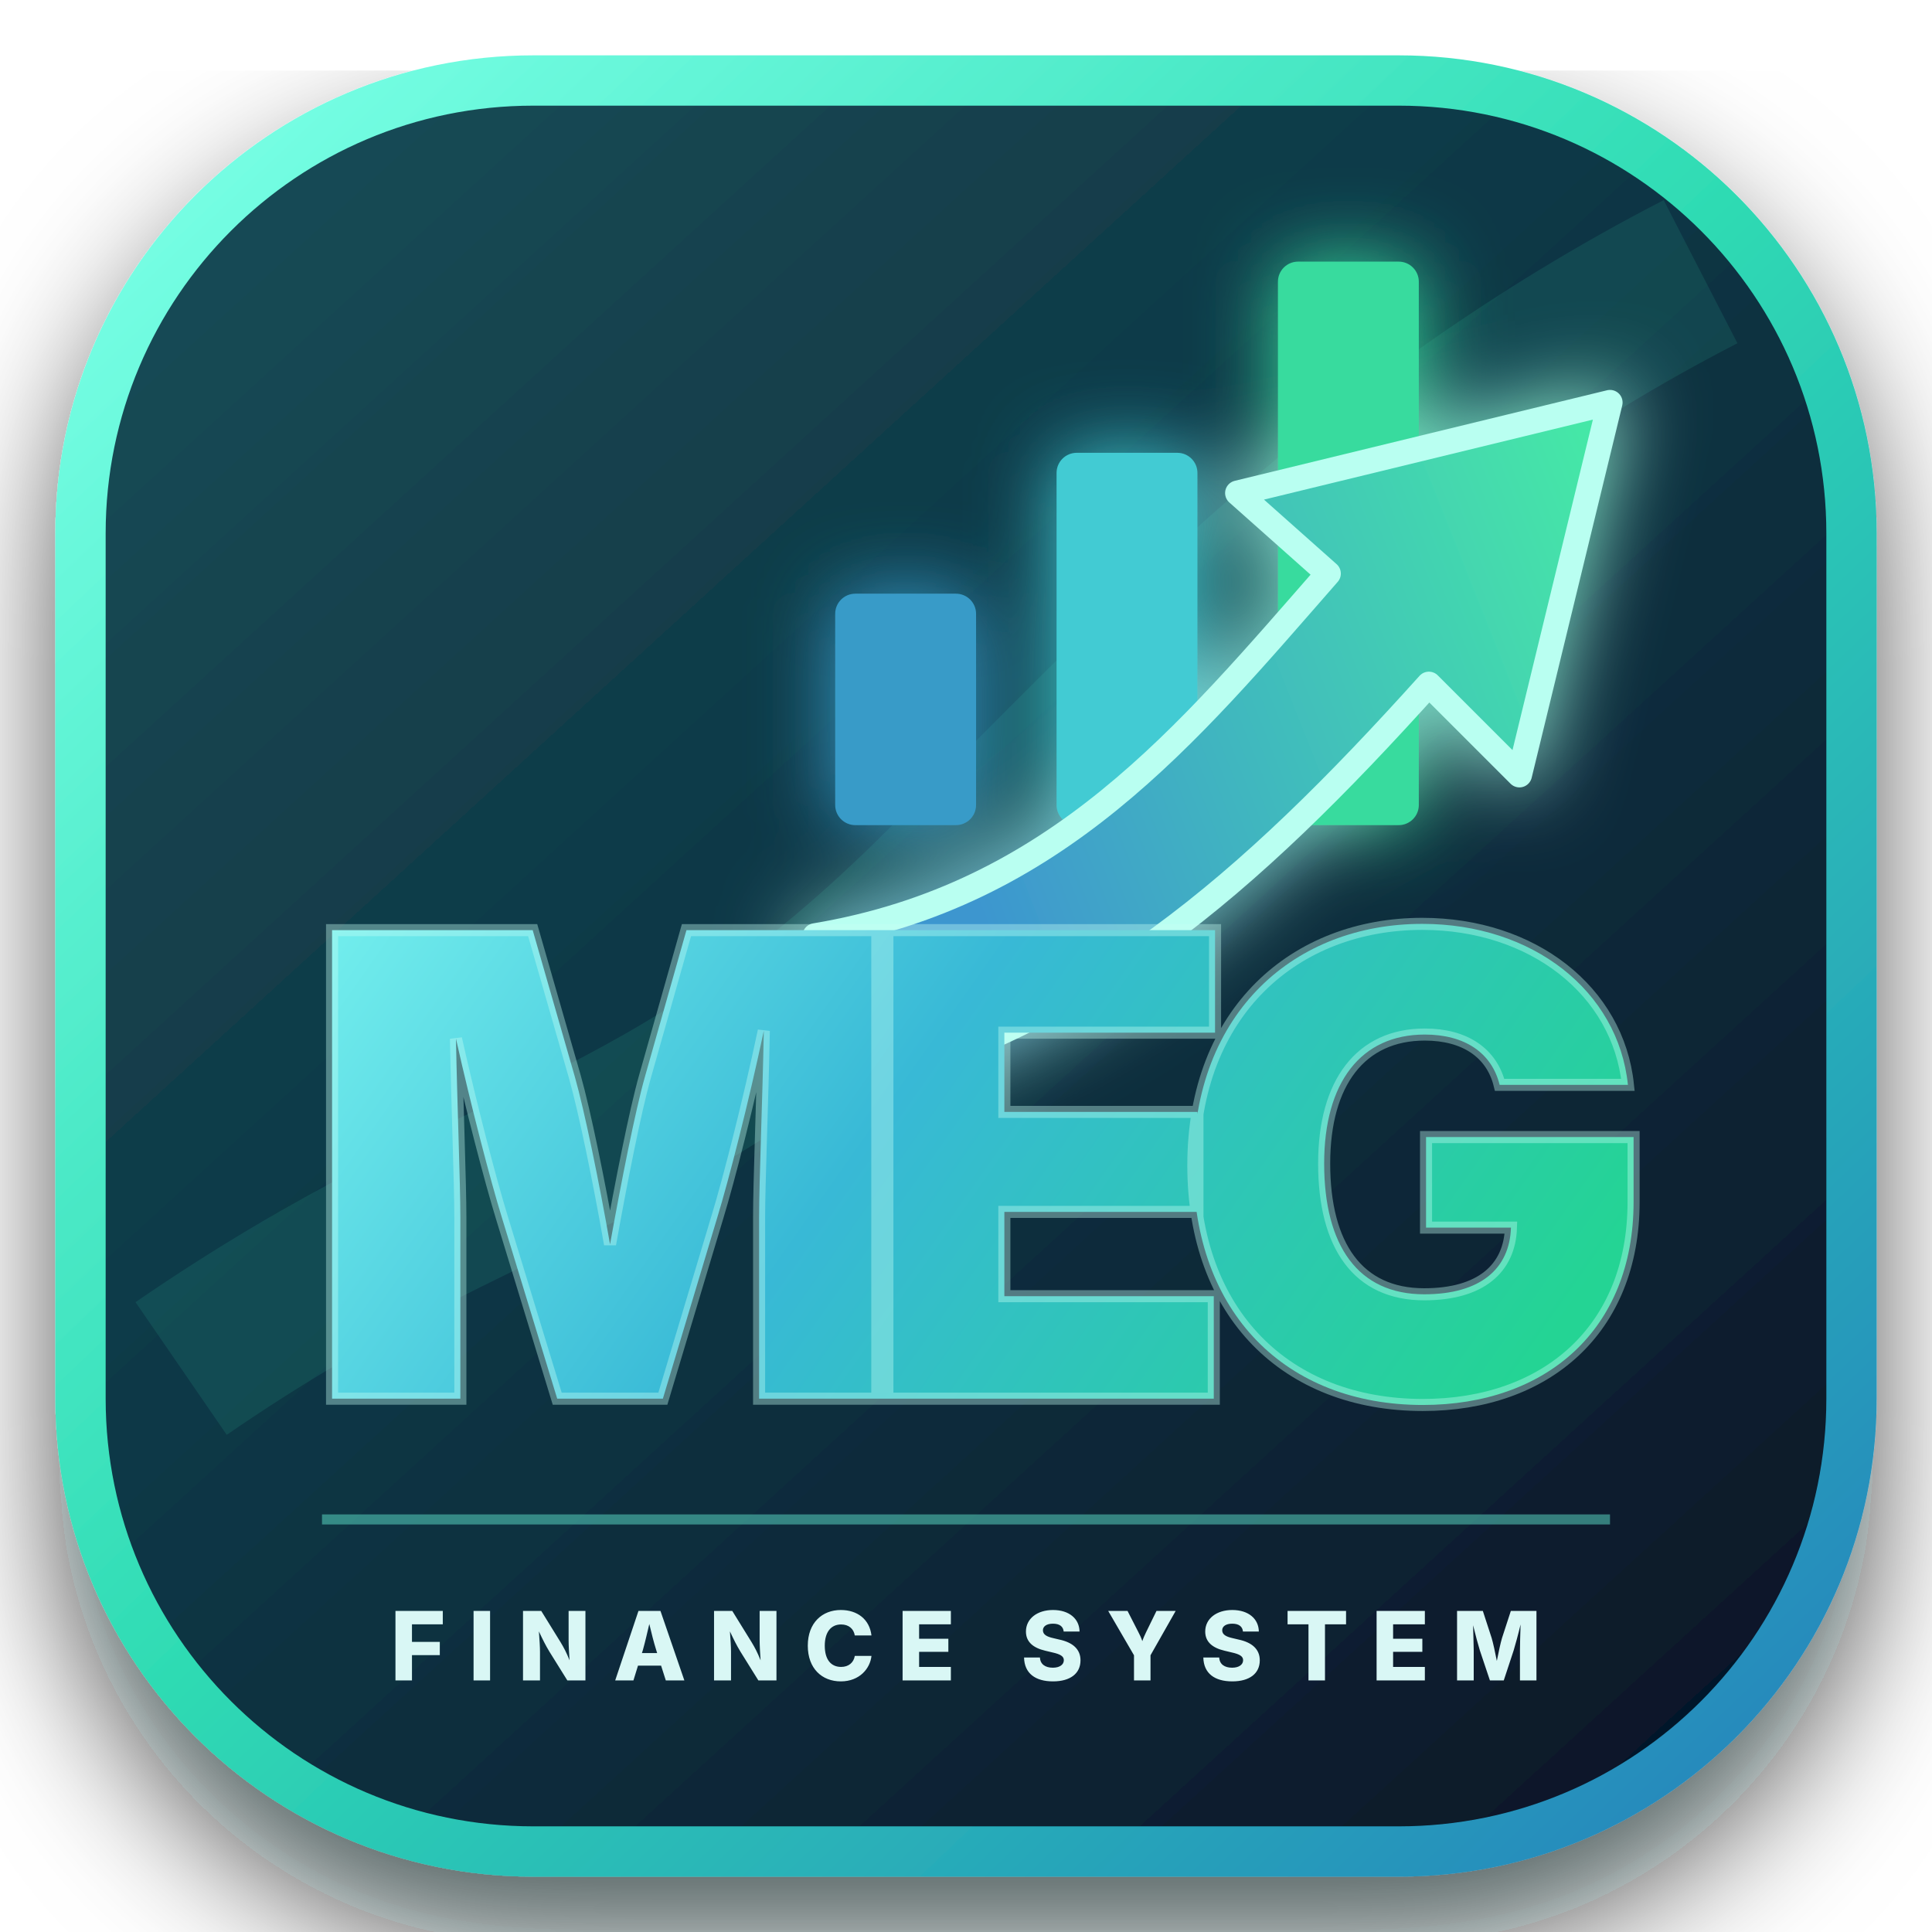
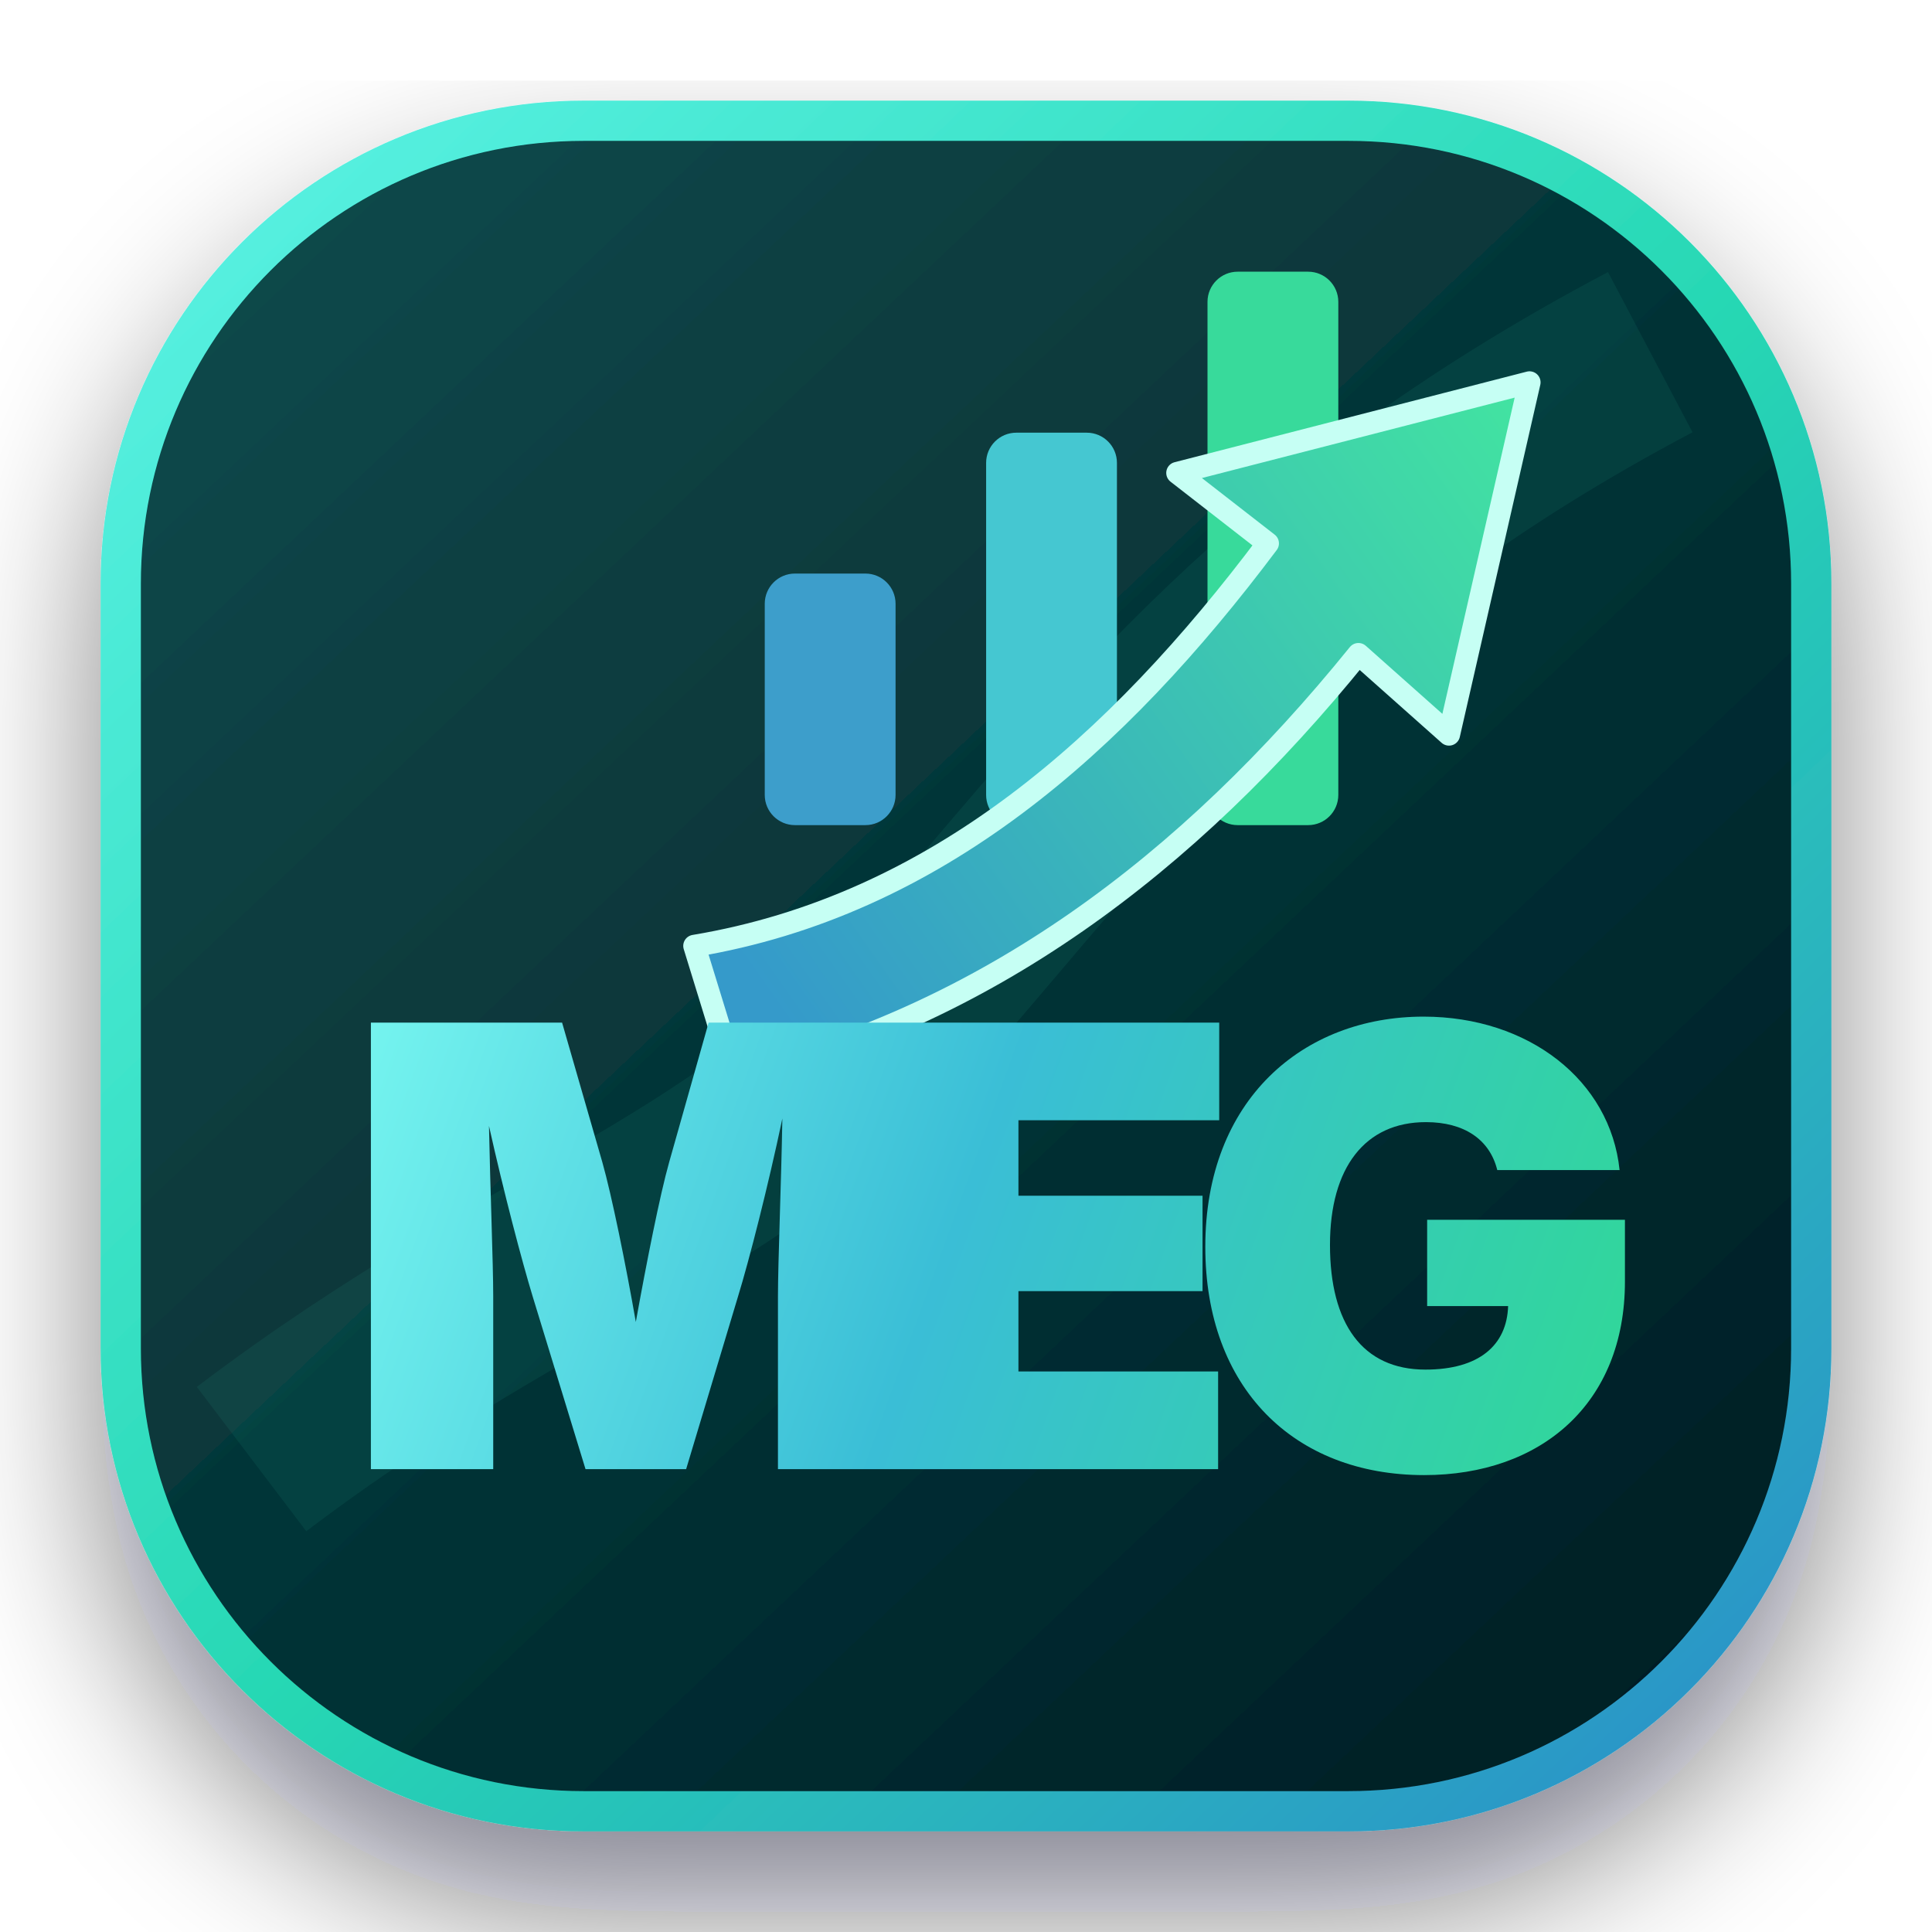
<svg xmlns="http://www.w3.org/2000/svg" viewBox="0 0 192 192" role="img" aria-labelledby="title desc">
  <defs>
-     <linearGradient id="tile" x1="24" y1="18" x2="170" y2="178" gradientUnits="userSpaceOnUse">
-       <stop stop-color="#184b55" />
-       <stop offset=".48" stop-color="#0d3443" />
-       <stop offset="1" stop-color="#061627" />
+     <linearGradient id="tile" x1="22" y1="18" x2="171" y2="176" gradientUnits="userSpaceOnUse">
+       <stop stop-color="#0A4A4C" />
+       <stop offset=".48" stop-color="#063437" />
+       <stop offset="1" stop-color="#041D24" />
    </linearGradient>
-     <linearGradient id="edge" x1="18" y1="14" x2="176" y2="180" gradientUnits="userSpaceOnUse">
-       <stop stop-color="#78ffe5" />
-       <stop offset=".48" stop-color="#2edbb3" />
-       <stop offset="1" stop-color="#2485bd" />
+     <linearGradient id="edge" x1="20" y1="17" x2="172" y2="176" gradientUnits="userSpaceOnUse">
+       <stop stop-color="#58F1E2" />
+       <stop offset=".53" stop-color="#26D7B3" />
+       <stop offset="1" stop-color="#2D91C9" />
    </linearGradient>
-     <linearGradient id="word" x1="40" y1="72" x2="145" y2="146" gradientUnits="userSpaceOnUse">
-       <stop stop-color="#78f3ef" />
-       <stop offset=".48" stop-color="#38b9d6" />
-       <stop offset="1" stop-color="#24d494" />
+     <linearGradient id="word" x1="35" y1="105" x2="157" y2="149" gradientUnits="userSpaceOnUse">
+       <stop stop-color="#75F4EF" />
+       <stop offset=".48" stop-color="#3ABED6" />
+       <stop offset="1" stop-color="#31D79A" />
    </linearGradient>
-     <linearGradient id="growth" x1="82" y1="52" x2="150" y2="25" gradientUnits="userSpaceOnUse">
-       <stop stop-color="#3e96cf" />
-       <stop offset="1" stop-color="#45e7a7" />
+     <linearGradient id="growth" x1="67" y1="86" x2="145" y2="31" gradientUnits="userSpaceOnUse">
+       <stop stop-color="#359ACA" />
+       <stop offset="1" stop-color="#42E3A1" />
    </linearGradient>
-     <filter id="glow" x="-50%" y="-50%" width="200%" height="200%">
-       <feGaussianBlur stdDeviation="4" result="blur" />
-       <feMerge>
-         <feMergeNode in="blur" />
-         <feMergeNode in="SourceGraphic" />
-       </feMerge>
-     </filter>
-     <filter id="shadow" x="-40%" y="-40%" width="180%" height="180%">
-       <feDropShadow dx="0" dy="7" stdDeviation="7" flood-color="#020812" flood-opacity=".68" />
+     <filter id="shadow" x="-35%" y="-35%" width="170%" height="170%">
+       <feDropShadow dx="0" dy="8" stdDeviation="8" flood-color="#001013" flood-opacity=".48" />
    </filter>
  </defs>
-   <rect x="8" y="8" width="176" height="176" rx="45" fill="url(#tile)" stroke="url(#edge)" stroke-width="5" filter="url(#shadow)" />
-   <path d="M18 136C50 114 66 116 94 88c21-21 42-44 75-61" fill="none" stroke="#3ef4c2" stroke-opacity=".1" stroke-width="16" />
-   <g filter="url(#glow)">
-     <rect x="83" y="59" width="14" height="23" rx="2" fill="#399bc8" />
-     <rect x="105" y="45" width="14" height="37" rx="2" fill="#43cbd3" />
-     <rect x="127" y="26" width="14" height="56" rx="2" fill="#39db9e" />
-     <path d="M81 93c24-4 37-20 51-36l-9-8 37-9-9 37-9-9c-18 20-34 34-58 40z" fill="url(#growth)" stroke="#b9fff1" stroke-width="2.5" stroke-linejoin="round" />
+   <rect x="12" y="12" width="168" height="168" rx="46" fill="url(#tile)" stroke="url(#edge)" stroke-width="4" filter="url(#shadow)" />
+   <path d="M25 145C54 123 75 119 94 96c18-21 34-42 70-61" fill="none" stroke="#47E9C6" stroke-opacity=".07" stroke-width="18" />
+   <g>
+     <rect x="76" y="57" width="13" height="25" rx="3" fill="#3D9ECB" />
+     <rect x="98" y="43" width="13" height="39" rx="3" fill="#45C7D1" />
+     <rect x="120" y="27" width="13" height="55" rx="3" fill="#38DA9B" />
+     <path d="M69 94c24-4 42-20 57-40l-9-7 35-9-8 35-9-8c-17 21-37 36-62 42z" fill="url(#growth)" stroke="#C6FFF4" stroke-width="2.2" stroke-linejoin="round" />
  </g>
-   <text x="30" y="139" fill="url(#word)" stroke="#c5fff5" stroke-opacity=".38" stroke-width="1.2" font-family="Inter, Segoe UI, sans-serif" font-size="64" font-weight="900" letter-spacing="-7">MEG</text>
-   <path d="M32 151h128" stroke="#60e8d0" stroke-opacity=".48" />
-   <text x="96" y="167" fill="#d9f7f5" font-family="Inter, Segoe UI, sans-serif" font-size="9.5" font-weight="800" letter-spacing="2.2" text-anchor="middle">FINANCE SYSTEM</text>
+   <text x="34" y="146" fill="url(#word)" font-family="Inter, Segoe UI, Arial, sans-serif" font-size="61" font-weight="900" letter-spacing="-6">MEG</text>
</svg>
